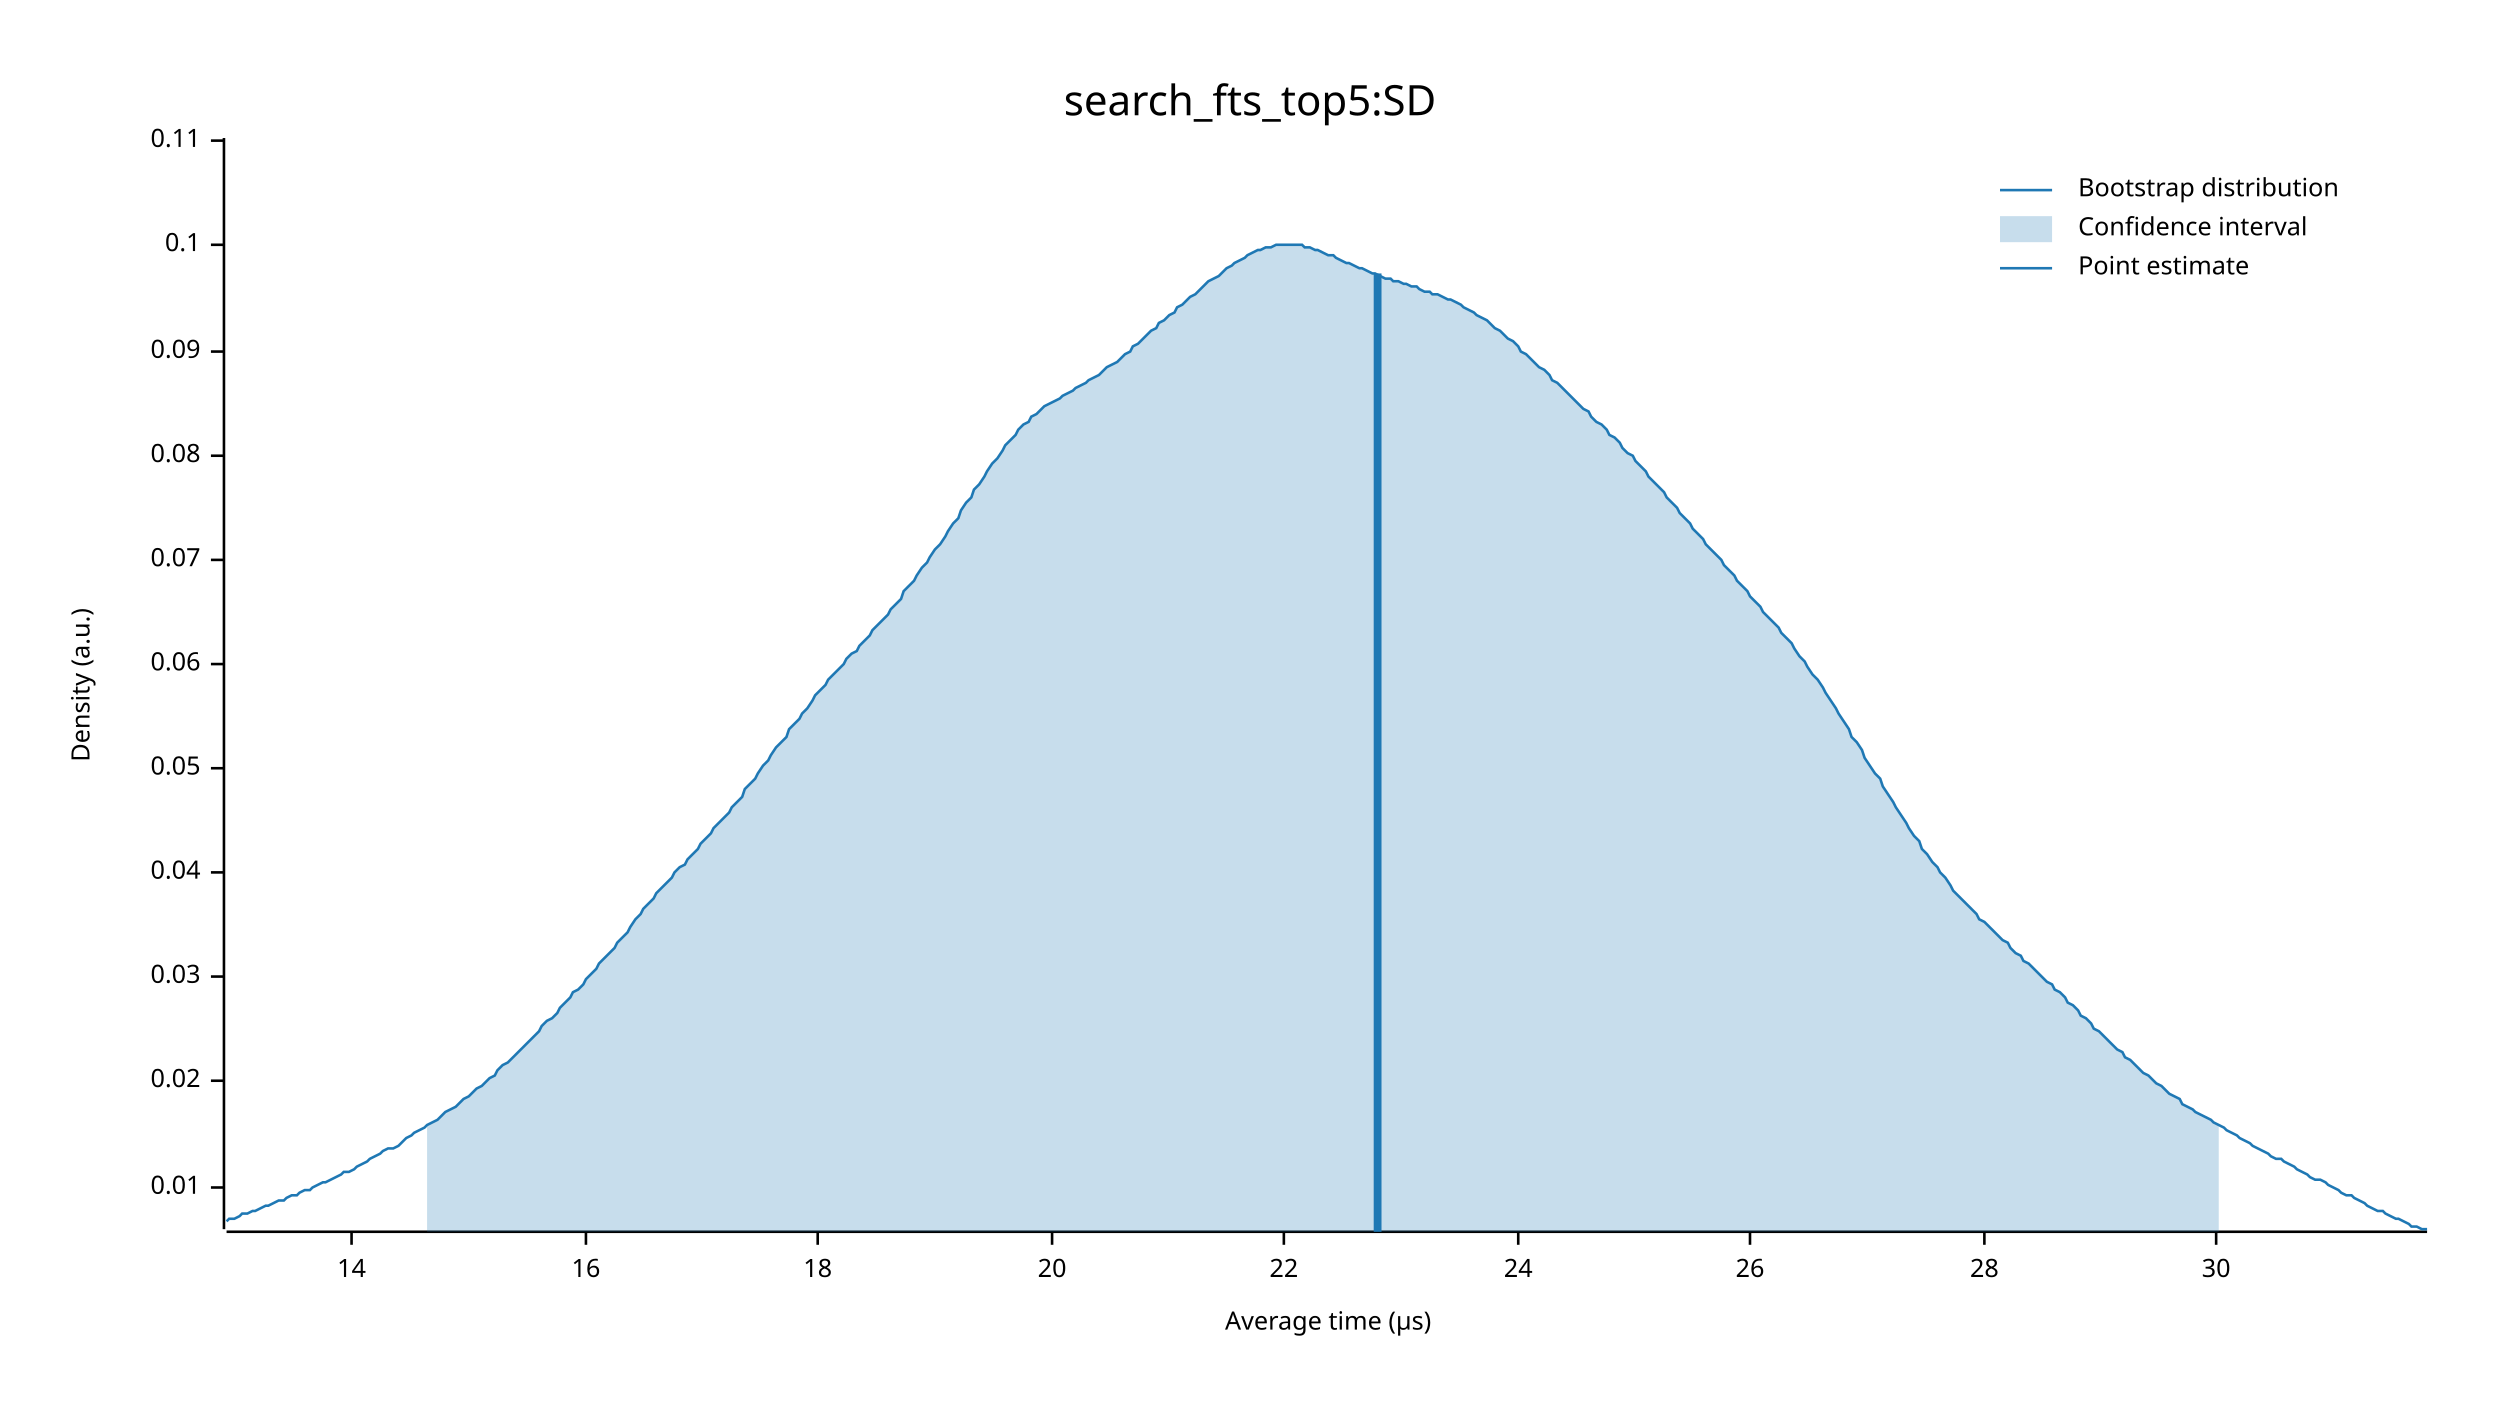
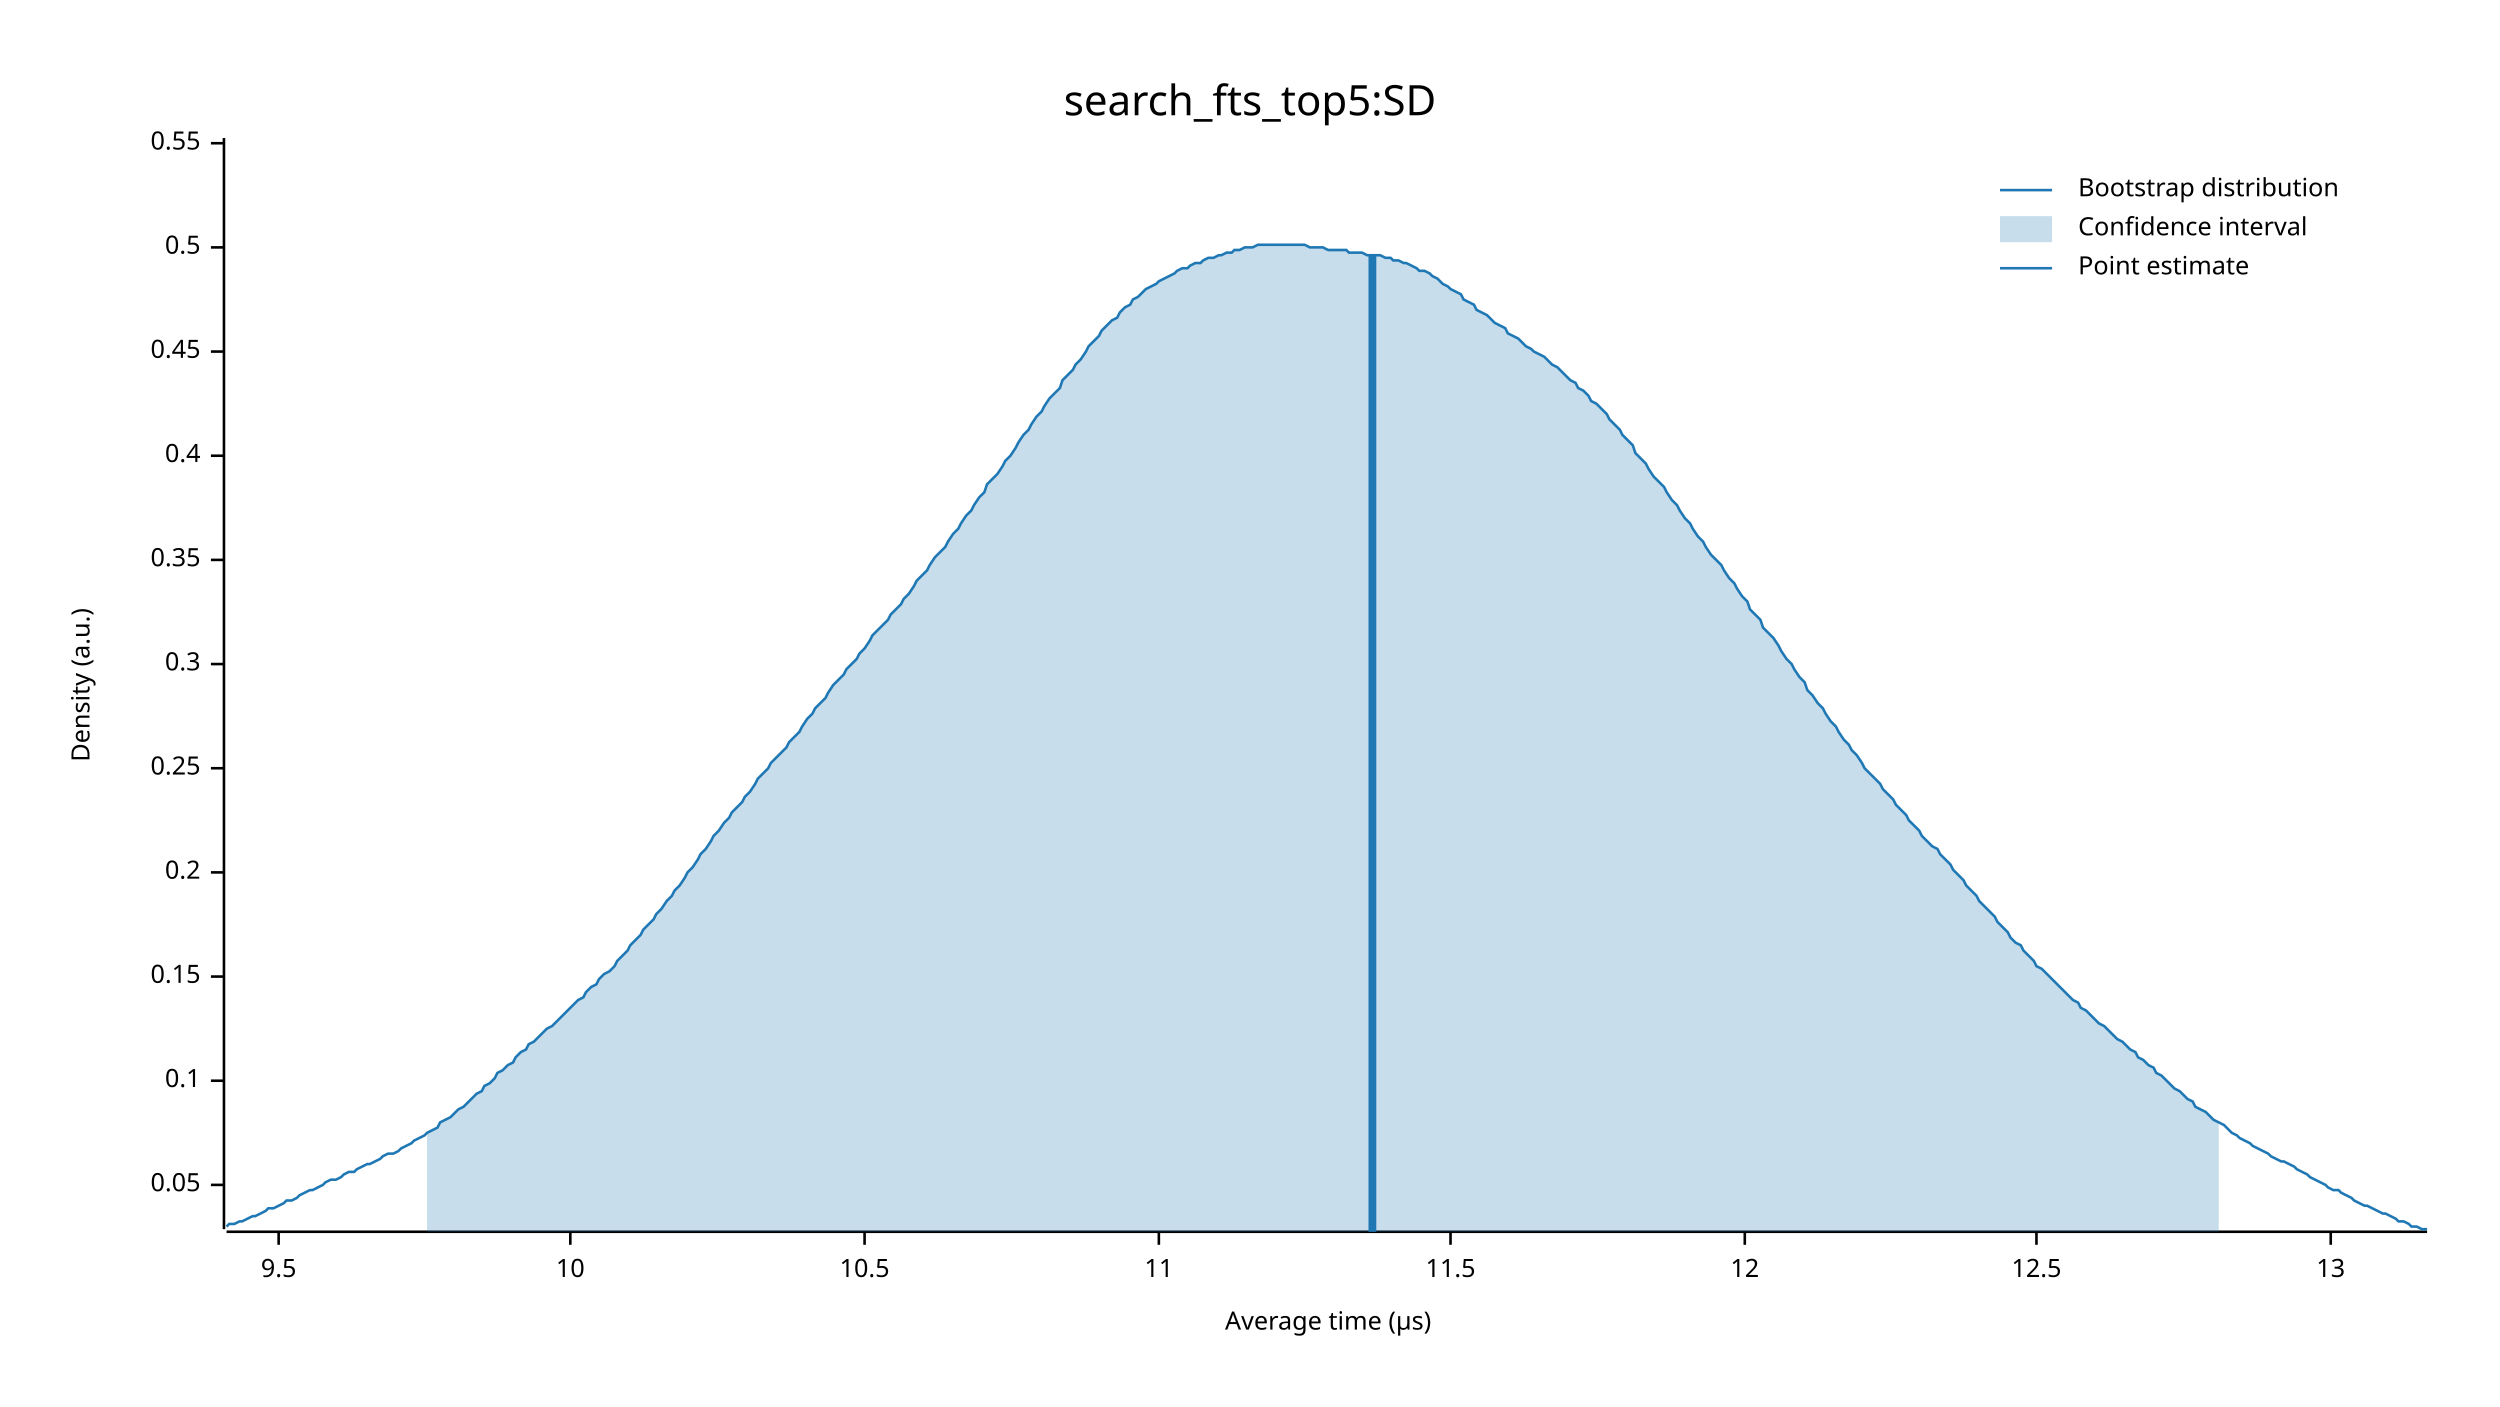
<svg xmlns="http://www.w3.org/2000/svg" width="960" height="540" viewBox="0 0 960 540">
  <text x="480" y="32" dy="0.76em" text-anchor="middle" font-family="sans-serif" font-size="16.129" opacity="1" fill="#000000">
search_fts_top5:SD
</text>
  <text x="27" y="263" dy="0.76em" text-anchor="middle" font-family="sans-serif" font-size="9.677" opacity="1" fill="#000000" transform="rotate(270, 27, 263)">
Density (a.u.)
</text>
  <text x="510" y="513" dy="-0.5ex" text-anchor="middle" font-family="sans-serif" font-size="9.677" opacity="1" fill="#000000">
Average time (µs)
</text>
  <polyline fill="none" opacity="1" stroke="#000000" stroke-width="1" points="86,53 86,472 " />
-   <text x="77" y="456" dy="0.5ex" text-anchor="end" font-family="sans-serif" font-size="9.677" opacity="1" fill="#000000">
- 0.01
+   <text x="77" y="455" dy="0.5ex" text-anchor="end" font-family="sans-serif" font-size="9.677" opacity="1" fill="#000000">
+ 0.05
</text>
-   <polyline fill="none" opacity="1" stroke="#000000" stroke-width="1" points="81,456 86,456 " />
+   <polyline fill="none" opacity="1" stroke="#000000" stroke-width="1" points="81,455 86,455 " />
  <text x="77" y="415" dy="0.5ex" text-anchor="end" font-family="sans-serif" font-size="9.677" opacity="1" fill="#000000">
- 0.02
+ 0.1
</text>
  <polyline fill="none" opacity="1" stroke="#000000" stroke-width="1" points="81,415 86,415 " />
  <text x="77" y="375" dy="0.5ex" text-anchor="end" font-family="sans-serif" font-size="9.677" opacity="1" fill="#000000">
- 0.03
+ 0.15
</text>
  <polyline fill="none" opacity="1" stroke="#000000" stroke-width="1" points="81,375 86,375 " />
  <text x="77" y="335" dy="0.5ex" text-anchor="end" font-family="sans-serif" font-size="9.677" opacity="1" fill="#000000">
- 0.04
+ 0.2
</text>
  <polyline fill="none" opacity="1" stroke="#000000" stroke-width="1" points="81,335 86,335 " />
  <text x="77" y="295" dy="0.5ex" text-anchor="end" font-family="sans-serif" font-size="9.677" opacity="1" fill="#000000">
- 0.05
+ 0.25
</text>
  <polyline fill="none" opacity="1" stroke="#000000" stroke-width="1" points="81,295 86,295 " />
  <text x="77" y="255" dy="0.5ex" text-anchor="end" font-family="sans-serif" font-size="9.677" opacity="1" fill="#000000">
- 0.06
+ 0.3
</text>
  <polyline fill="none" opacity="1" stroke="#000000" stroke-width="1" points="81,255 86,255 " />
  <text x="77" y="215" dy="0.5ex" text-anchor="end" font-family="sans-serif" font-size="9.677" opacity="1" fill="#000000">
- 0.07
+ 0.35
</text>
  <polyline fill="none" opacity="1" stroke="#000000" stroke-width="1" points="81,215 86,215 " />
  <text x="77" y="175" dy="0.5ex" text-anchor="end" font-family="sans-serif" font-size="9.677" opacity="1" fill="#000000">
- 0.08
+ 0.4
</text>
  <polyline fill="none" opacity="1" stroke="#000000" stroke-width="1" points="81,175 86,175 " />
  <text x="77" y="135" dy="0.5ex" text-anchor="end" font-family="sans-serif" font-size="9.677" opacity="1" fill="#000000">
- 0.09
+ 0.45
</text>
  <polyline fill="none" opacity="1" stroke="#000000" stroke-width="1" points="81,135 86,135 " />
-   <text x="77" y="94" dy="0.5ex" text-anchor="end" font-family="sans-serif" font-size="9.677" opacity="1" fill="#000000">
- 0.1
+   <text x="77" y="95" dy="0.5ex" text-anchor="end" font-family="sans-serif" font-size="9.677" opacity="1" fill="#000000">
+ 0.5
</text>
-   <polyline fill="none" opacity="1" stroke="#000000" stroke-width="1" points="81,94 86,94 " />
-   <text x="77" y="54" dy="0.5ex" text-anchor="end" font-family="sans-serif" font-size="9.677" opacity="1" fill="#000000">
- 0.11
+   <polyline fill="none" opacity="1" stroke="#000000" stroke-width="1" points="81,95 86,95 " />
+   <text x="77" y="55" dy="0.5ex" text-anchor="end" font-family="sans-serif" font-size="9.677" opacity="1" fill="#000000">
+ 0.55
</text>
-   <polyline fill="none" opacity="1" stroke="#000000" stroke-width="1" points="81,54 86,54 " />
+   <polyline fill="none" opacity="1" stroke="#000000" stroke-width="1" points="81,55 86,55 " />
  <polyline fill="none" opacity="1" stroke="#000000" stroke-width="1" points="87,473 932,473 " />
-   <text x="135" y="483" dy="0.76em" text-anchor="middle" font-family="sans-serif" font-size="9.677" opacity="1" fill="#000000">
- 14
+   <text x="107" y="483" dy="0.76em" text-anchor="middle" font-family="sans-serif" font-size="9.677" opacity="1" fill="#000000">
+ 9.5
</text>
-   <polyline fill="none" opacity="1" stroke="#000000" stroke-width="1" points="135,473 135,478 " />
-   <text x="225" y="483" dy="0.76em" text-anchor="middle" font-family="sans-serif" font-size="9.677" opacity="1" fill="#000000">
- 16
+   <polyline fill="none" opacity="1" stroke="#000000" stroke-width="1" points="107,473 107,478 " />
+   <text x="219" y="483" dy="0.76em" text-anchor="middle" font-family="sans-serif" font-size="9.677" opacity="1" fill="#000000">
+ 10
</text>
-   <polyline fill="none" opacity="1" stroke="#000000" stroke-width="1" points="225,473 225,478 " />
-   <text x="314" y="483" dy="0.76em" text-anchor="middle" font-family="sans-serif" font-size="9.677" opacity="1" fill="#000000">
- 18
+   <polyline fill="none" opacity="1" stroke="#000000" stroke-width="1" points="219,473 219,478 " />
+   <text x="332" y="483" dy="0.76em" text-anchor="middle" font-family="sans-serif" font-size="9.677" opacity="1" fill="#000000">
+ 10.5
</text>
-   <polyline fill="none" opacity="1" stroke="#000000" stroke-width="1" points="314,473 314,478 " />
-   <text x="404" y="483" dy="0.76em" text-anchor="middle" font-family="sans-serif" font-size="9.677" opacity="1" fill="#000000">
- 20
+   <polyline fill="none" opacity="1" stroke="#000000" stroke-width="1" points="332,473 332,478 " />
+   <text x="445" y="483" dy="0.76em" text-anchor="middle" font-family="sans-serif" font-size="9.677" opacity="1" fill="#000000">
+ 11
</text>
-   <polyline fill="none" opacity="1" stroke="#000000" stroke-width="1" points="404,473 404,478 " />
-   <text x="493" y="483" dy="0.76em" text-anchor="middle" font-family="sans-serif" font-size="9.677" opacity="1" fill="#000000">
- 22
+   <polyline fill="none" opacity="1" stroke="#000000" stroke-width="1" points="445,473 445,478 " />
+   <text x="557" y="483" dy="0.76em" text-anchor="middle" font-family="sans-serif" font-size="9.677" opacity="1" fill="#000000">
+ 11.5
</text>
-   <polyline fill="none" opacity="1" stroke="#000000" stroke-width="1" points="493,473 493,478 " />
-   <text x="583" y="483" dy="0.76em" text-anchor="middle" font-family="sans-serif" font-size="9.677" opacity="1" fill="#000000">
- 24
+   <polyline fill="none" opacity="1" stroke="#000000" stroke-width="1" points="557,473 557,478 " />
+   <text x="670" y="483" dy="0.76em" text-anchor="middle" font-family="sans-serif" font-size="9.677" opacity="1" fill="#000000">
+ 12
</text>
-   <polyline fill="none" opacity="1" stroke="#000000" stroke-width="1" points="583,473 583,478 " />
-   <text x="672" y="483" dy="0.76em" text-anchor="middle" font-family="sans-serif" font-size="9.677" opacity="1" fill="#000000">
- 26
+   <polyline fill="none" opacity="1" stroke="#000000" stroke-width="1" points="670,473 670,478 " />
+   <text x="782" y="483" dy="0.76em" text-anchor="middle" font-family="sans-serif" font-size="9.677" opacity="1" fill="#000000">
+ 12.5
</text>
-   <polyline fill="none" opacity="1" stroke="#000000" stroke-width="1" points="672,473 672,478 " />
-   <text x="762" y="483" dy="0.76em" text-anchor="middle" font-family="sans-serif" font-size="9.677" opacity="1" fill="#000000">
- 28
+   <polyline fill="none" opacity="1" stroke="#000000" stroke-width="1" points="782,473 782,478 " />
+   <text x="895" y="483" dy="0.76em" text-anchor="middle" font-family="sans-serif" font-size="9.677" opacity="1" fill="#000000">
+ 13
</text>
-   <polyline fill="none" opacity="1" stroke="#000000" stroke-width="1" points="762,473 762,478 " />
-   <text x="851" y="483" dy="0.76em" text-anchor="middle" font-family="sans-serif" font-size="9.677" opacity="1" fill="#000000">
- 30
- </text>
-   <polyline fill="none" opacity="1" stroke="#000000" stroke-width="1" points="851,473 851,478 " />
-   <polyline fill="none" opacity="1" stroke="#1F78B4" stroke-width="1" points="87,469 88,468 90,468 92,467 93,466 95,466 97,465 98,465 100,464 102,463 103,463 105,462 107,461 109,461 110,460 112,459 114,459 115,458 117,457 119,457 120,456 122,455 124,454 125,454 127,453 129,452 131,451 132,450 134,450 136,449 137,448 139,447 141,446 142,445 144,444 146,443 147,442 149,441 151,441 153,440 154,439 156,437 158,436 159,435 161,434 163,433 164,432 166,431 168,430 169,429 171,427 173,426 175,425 176,424 178,422 180,421 181,420 183,418 185,417 186,416 188,414 190,413 191,411 193,409 195,408 197,406 198,405 200,403 202,401 203,400 205,398 207,396 208,394 210,392 212,391 214,389 215,387 217,385 219,383 220,381 222,380 224,378 225,376 227,374 229,372 230,370 232,368 234,366 236,364 237,362 239,360 241,358 242,356 244,353 246,351 247,349 249,347 251,345 252,343 254,341 256,339 258,337 259,335 261,333 263,332 264,330 266,328 268,326 269,324 271,322 273,320 274,318 276,316 278,314 280,312 281,310 283,308 285,306 286,303 288,301 290,299 291,297 293,294 295,292 296,290 298,287 300,285 302,283 303,280 305,278 307,276 308,274 310,272 312,269 313,267 315,265 317,263 318,261 320,259 322,257 324,255 325,253 327,251 329,250 330,248 332,246 334,244 335,242 337,240 339,238 341,236 342,234 344,232 346,230 347,227 349,225 351,223 352,221 354,218 356,216 357,214 359,211 361,209 363,206 364,204 366,201 368,199 369,196 371,193 373,191 374,188 376,186 378,183 379,181 381,178 383,176 385,173 386,171 388,169 390,167 391,165 393,163 395,162 396,160 398,159 400,157 401,156 403,155 405,154 407,153 408,152 410,151 412,150 413,149 415,148 417,147 418,146 420,145 422,144 423,143 425,141 427,140 429,139 430,138 432,136 434,135 435,133 437,132 439,130 440,129 442,127 444,126 445,124 447,123 449,121 451,120 452,118 454,117 456,115 457,114 459,113 461,111 462,110 464,108 466,107 468,106 469,105 471,103 473,102 474,101 476,100 478,99 479,98 481,97 483,96 484,96 486,95 488,95 490,94 491,94 493,94 495,94 496,94 498,94 500,94 501,95 503,95 505,96 506,96 508,97 510,98 512,98 513,99 515,100 517,101 518,101 520,102 522,103 523,103 525,104 527,105 528,105 530,106 532,107 534,107 535,108 537,108 539,109 540,109 542,110 544,110 545,111 547,112 549,112 550,113 552,113 554,114 556,115 557,115 559,116 561,117 562,118 564,119 566,120 567,121 569,122 571,123 573,125 574,126 576,127 578,129 579,130 581,131 583,133 584,135 586,136 588,138 589,139 591,141 593,142 595,144 596,146 598,147 600,149 601,150 603,152 605,154 606,155 608,157 610,158 611,160 613,162 615,163 617,165 618,167 620,168 622,170 623,172 625,174 627,175 628,177 630,179 632,181 633,183 635,185 637,187 639,189 640,191 642,193 644,195 645,197 647,199 649,201 650,203 652,205 654,207 655,209 657,211 659,213 661,215 662,217 664,219 666,221 667,223 669,225 671,227 672,229 674,231 676,233 677,235 679,237 681,239 683,241 684,243 686,245 688,247 689,249 691,252 693,254 694,256 696,259 698,261 700,264 701,266 703,269 705,272 706,274 708,277 710,280 711,283 713,285 715,288 716,291 718,294 720,297 722,299 723,302 725,305 727,308 728,310 730,313 732,316 733,318 735,321 737,323 738,326 740,328 742,331 744,333 745,335 747,337 749,340 750,342 752,344 754,346 755,347 757,349 759,351 760,353 762,354 764,356 766,358 767,359 769,361 771,362 772,364 774,366 776,367 777,369 779,370 781,372 782,373 784,375 786,377 788,378 789,380 791,381 793,383 794,385 796,386 798,388 799,390 801,391 803,393 804,395 806,396 808,398 810,400 811,401 813,403 815,404 816,406 818,407 820,409 821,410 823,412 825,413 827,415 828,416 830,417 832,419 833,420 835,421 837,422 838,424 840,425 842,426 843,427 845,428 847,429 849,430 850,431 852,432 854,433 855,434 857,435 859,436 860,437 862,438 864,439 865,440 867,441 869,442 871,443 872,444 874,445 876,445 877,446 879,447 881,448 882,449 884,450 886,451 887,452 889,453 891,453 893,454 894,455 896,456 898,457 899,458 901,459 903,459 904,460 906,461 908,462 909,463 911,464 913,465 915,465 916,466 918,467 920,468 921,468 923,469 925,470 926,471 928,471 930,472 932,472 " />
-   <polygon opacity="0.25" fill="#1F78B4" points="164,432 166,431 168,430 169,429 171,427 173,426 175,425 176,424 178,422 180,421 181,420 183,418 185,417 186,416 188,414 190,413 191,411 193,409 195,408 197,406 198,405 200,403 202,401 203,400 205,398 207,396 208,394 210,392 212,391 214,389 215,387 217,385 219,383 220,381 222,380 224,378 225,376 227,374 229,372 230,370 232,368 234,366 236,364 237,362 239,360 241,358 242,356 244,353 246,351 247,349 249,347 251,345 252,343 254,341 256,339 258,337 259,335 261,333 263,332 264,330 266,328 268,326 269,324 271,322 273,320 274,318 276,316 278,314 280,312 281,310 283,308 285,306 286,303 288,301 290,299 291,297 293,294 295,292 296,290 298,287 300,285 302,283 303,280 305,278 307,276 308,274 310,272 312,269 313,267 315,265 317,263 318,261 320,259 322,257 324,255 325,253 327,251 329,250 330,248 332,246 334,244 335,242 337,240 339,238 341,236 342,234 344,232 346,230 347,227 349,225 351,223 352,221 354,218 356,216 357,214 359,211 361,209 363,206 364,204 366,201 368,199 369,196 371,193 373,191 374,188 376,186 378,183 379,181 381,178 383,176 385,173 386,171 388,169 390,167 391,165 393,163 395,162 396,160 398,159 400,157 401,156 403,155 405,154 407,153 408,152 410,151 412,150 413,149 415,148 417,147 418,146 420,145 422,144 423,143 425,141 427,140 429,139 430,138 432,136 434,135 435,133 437,132 439,130 440,129 442,127 444,126 445,124 447,123 449,121 451,120 452,118 454,117 456,115 457,114 459,113 461,111 462,110 464,108 466,107 468,106 469,105 471,103 473,102 474,101 476,100 478,99 479,98 481,97 483,96 484,96 486,95 488,95 490,94 491,94 493,94 495,94 496,94 498,94 500,94 501,95 503,95 505,96 506,96 508,97 510,98 512,98 513,99 515,100 517,101 518,101 520,102 522,103 523,103 525,104 527,105 528,105 530,106 532,107 534,107 535,108 537,108 539,109 540,109 542,110 544,110 545,111 547,112 549,112 550,113 552,113 554,114 556,115 557,115 559,116 561,117 562,118 564,119 566,120 567,121 569,122 571,123 573,125 574,126 576,127 578,129 579,130 581,131 583,133 584,135 586,136 588,138 589,139 591,141 593,142 595,144 596,146 598,147 600,149 601,150 603,152 605,154 606,155 608,157 610,158 611,160 613,162 615,163 617,165 618,167 620,168 622,170 623,172 625,174 627,175 628,177 630,179 632,181 633,183 635,185 637,187 639,189 640,191 642,193 644,195 645,197 647,199 649,201 650,203 652,205 654,207 655,209 657,211 659,213 661,215 662,217 664,219 666,221 667,223 669,225 671,227 672,229 674,231 676,233 677,235 679,237 681,239 683,241 684,243 686,245 688,247 689,249 691,252 693,254 694,256 696,259 698,261 700,264 701,266 703,269 705,272 706,274 708,277 710,280 711,283 713,285 715,288 716,291 718,294 720,297 722,299 723,302 725,305 727,308 728,310 730,313 732,316 733,318 735,321 737,323 738,326 740,328 742,331 744,333 745,335 747,337 749,340 750,342 752,344 754,346 755,347 757,349 759,351 760,353 762,354 764,356 766,358 767,359 769,361 771,362 772,364 774,366 776,367 777,369 779,370 781,372 782,373 784,375 786,377 788,378 789,380 791,381 793,383 794,385 796,386 798,388 799,390 801,391 803,393 804,395 806,396 808,398 810,400 811,401 813,403 815,404 816,406 818,407 820,409 821,410 823,412 825,413 827,415 828,416 830,417 832,419 833,420 835,421 837,422 838,424 840,425 842,426 843,427 845,428 847,429 849,430 850,431 852,432 852,473 164,473 " />
-   <polyline fill="none" opacity="1" stroke="#1F78B4" stroke-width="3" points="529,473 529,105 " />
+   <polyline fill="none" opacity="1" stroke="#000000" stroke-width="1" points="895,473 895,478 " />
+   <polyline fill="none" opacity="1" stroke="#1F78B4" stroke-width="1" points="87,471 88,470 90,470 92,469 93,469 95,468 97,467 98,467 100,466 102,465 103,464 105,464 107,463 109,462 110,461 112,461 114,460 115,459 117,458 119,457 120,457 122,456 124,455 125,454 127,453 129,453 131,452 132,451 134,450 136,450 137,449 139,448 141,447 142,447 144,446 146,445 147,444 149,443 151,443 153,442 154,441 156,440 158,439 159,438 161,437 163,436 164,435 166,434 168,433 169,431 171,430 173,429 175,427 176,426 178,425 180,423 181,422 183,420 185,419 186,417 188,416 190,414 191,412 193,411 195,409 197,408 198,406 200,404 202,403 203,401 205,400 207,398 208,397 210,395 212,394 214,392 215,391 217,389 219,387 220,386 222,384 224,383 225,381 227,379 229,378 230,376 232,374 234,373 236,371 237,369 239,367 241,365 242,363 244,361 246,359 247,357 249,355 251,353 252,351 254,349 256,346 258,344 259,342 261,340 263,337 264,335 266,333 268,330 269,328 271,326 273,323 274,321 276,319 278,316 280,314 281,312 283,310 285,308 286,306 288,304 290,301 291,299 293,297 295,295 296,293 298,291 300,289 302,287 303,285 305,283 307,281 308,279 310,276 312,274 313,272 315,270 317,268 318,266 320,263 322,261 324,259 325,257 327,255 329,253 330,251 332,249 334,246 335,244 337,242 339,240 341,238 342,236 344,234 346,232 347,230 349,228 351,225 352,223 354,221 356,219 357,217 359,214 361,212 363,210 364,208 366,205 368,203 369,201 371,198 373,196 374,194 376,191 378,189 379,186 381,184 383,182 385,179 386,177 388,175 390,172 391,170 393,167 395,165 396,163 398,160 400,158 401,156 403,153 405,151 407,149 408,146 410,144 412,142 413,140 415,138 417,135 418,133 420,131 422,129 423,127 425,125 427,123 429,122 430,120 432,118 434,117 435,115 437,114 439,112 440,111 442,110 444,109 445,108 447,107 449,106 451,105 452,104 454,103 456,103 457,102 459,101 461,101 462,100 464,99 466,99 468,98 469,98 471,97 473,97 474,96 476,96 478,95 479,95 481,95 483,94 484,94 486,94 488,94 490,94 491,94 493,94 495,94 496,94 498,94 500,94 501,94 503,95 505,95 506,95 508,95 510,96 512,96 513,96 515,96 517,96 518,97 520,97 522,97 523,97 525,98 527,98 528,98 530,98 532,99 534,99 535,100 537,100 539,101 540,101 542,102 544,103 545,104 547,104 549,105 550,106 552,107 554,109 556,110 557,111 559,112 561,113 562,115 564,116 566,117 567,119 569,120 571,121 573,123 574,124 576,125 578,126 579,128 581,129 583,130 584,131 586,133 588,134 589,135 591,136 593,137 595,139 596,140 598,141 600,143 601,144 603,146 605,147 606,149 608,150 610,152 611,154 613,155 615,157 617,159 618,161 620,163 622,165 623,167 625,169 627,171 628,174 630,176 632,178 633,180 635,183 637,185 639,187 640,189 642,192 644,194 645,196 647,199 649,201 650,203 652,206 654,208 655,210 657,213 659,215 661,217 662,219 664,222 666,224 667,226 669,229 671,231 672,234 674,236 676,238 677,241 679,243 681,245 683,248 684,250 686,253 688,255 689,257 691,260 693,262 694,265 696,267 698,270 700,272 701,274 703,277 705,279 706,281 708,284 710,286 711,288 713,290 715,293 716,295 718,297 720,299 722,301 723,303 725,305 727,307 728,309 730,311 732,313 733,315 735,317 737,319 738,321 740,323 742,325 744,326 745,328 747,330 749,332 750,334 752,336 754,338 755,340 757,342 759,344 760,346 762,348 764,350 766,352 767,354 769,356 771,358 772,360 774,362 776,363 777,365 779,367 781,369 782,371 784,372 786,374 788,376 789,377 791,379 793,381 794,382 796,384 798,385 799,387 801,388 803,390 804,391 806,393 808,394 810,396 811,397 813,399 815,400 816,401 818,403 820,404 821,406 823,407 825,409 827,410 828,412 830,413 832,415 833,416 835,418 837,419 838,420 840,422 842,423 843,425 845,426 847,427 849,429 850,430 852,431 854,432 855,433 857,435 859,436 860,437 862,438 864,439 865,440 867,441 869,442 871,443 872,444 874,445 876,446 877,446 879,447 881,448 882,449 884,450 886,451 887,452 889,453 891,454 893,455 894,456 896,457 898,457 899,458 901,459 903,460 904,461 906,462 908,463 909,463 911,464 913,465 915,466 916,466 918,467 920,468 921,469 923,469 925,470 926,471 928,471 930,472 932,472 " />
+   <polygon opacity="0.25" fill="#1F78B4" points="164,435 166,434 168,433 169,431 171,430 173,429 175,427 176,426 178,425 180,423 181,422 183,420 185,419 186,417 188,416 190,414 191,412 193,411 195,409 197,408 198,406 200,404 202,403 203,401 205,400 207,398 208,397 210,395 212,394 214,392 215,391 217,389 219,387 220,386 222,384 224,383 225,381 227,379 229,378 230,376 232,374 234,373 236,371 237,369 239,367 241,365 242,363 244,361 246,359 247,357 249,355 251,353 252,351 254,349 256,346 258,344 259,342 261,340 263,337 264,335 266,333 268,330 269,328 271,326 273,323 274,321 276,319 278,316 280,314 281,312 283,310 285,308 286,306 288,304 290,301 291,299 293,297 295,295 296,293 298,291 300,289 302,287 303,285 305,283 307,281 308,279 310,276 312,274 313,272 315,270 317,268 318,266 320,263 322,261 324,259 325,257 327,255 329,253 330,251 332,249 334,246 335,244 337,242 339,240 341,238 342,236 344,234 346,232 347,230 349,228 351,225 352,223 354,221 356,219 357,217 359,214 361,212 363,210 364,208 366,205 368,203 369,201 371,198 373,196 374,194 376,191 378,189 379,186 381,184 383,182 385,179 386,177 388,175 390,172 391,170 393,167 395,165 396,163 398,160 400,158 401,156 403,153 405,151 407,149 408,146 410,144 412,142 413,140 415,138 417,135 418,133 420,131 422,129 423,127 425,125 427,123 429,122 430,120 432,118 434,117 435,115 437,114 439,112 440,111 442,110 444,109 445,108 447,107 449,106 451,105 452,104 454,103 456,103 457,102 459,101 461,101 462,100 464,99 466,99 468,98 469,98 471,97 473,97 474,96 476,96 478,95 479,95 481,95 483,94 484,94 486,94 488,94 490,94 491,94 493,94 495,94 496,94 498,94 500,94 501,94 503,95 505,95 506,95 508,95 510,96 512,96 513,96 515,96 517,96 518,97 520,97 522,97 523,97 525,98 527,98 528,98 530,98 532,99 534,99 535,100 537,100 539,101 540,101 542,102 544,103 545,104 547,104 549,105 550,106 552,107 554,109 556,110 557,111 559,112 561,113 562,115 564,116 566,117 567,119 569,120 571,121 573,123 574,124 576,125 578,126 579,128 581,129 583,130 584,131 586,133 588,134 589,135 591,136 593,137 595,139 596,140 598,141 600,143 601,144 603,146 605,147 606,149 608,150 610,152 611,154 613,155 615,157 617,159 618,161 620,163 622,165 623,167 625,169 627,171 628,174 630,176 632,178 633,180 635,183 637,185 639,187 640,189 642,192 644,194 645,196 647,199 649,201 650,203 652,206 654,208 655,210 657,213 659,215 661,217 662,219 664,222 666,224 667,226 669,229 671,231 672,234 674,236 676,238 677,241 679,243 681,245 683,248 684,250 686,253 688,255 689,257 691,260 693,262 694,265 696,267 698,270 700,272 701,274 703,277 705,279 706,281 708,284 710,286 711,288 713,290 715,293 716,295 718,297 720,299 722,301 723,303 725,305 727,307 728,309 730,311 732,313 733,315 735,317 737,319 738,321 740,323 742,325 744,326 745,328 747,330 749,332 750,334 752,336 754,338 755,340 757,342 759,344 760,346 762,348 764,350 766,352 767,354 769,356 771,358 772,360 774,362 776,363 777,365 779,367 781,369 782,371 784,372 786,374 788,376 789,377 791,379 793,381 794,382 796,384 798,385 799,387 801,388 803,390 804,391 806,393 808,394 810,396 811,397 813,399 815,400 816,401 818,403 820,404 821,406 823,407 825,409 827,410 828,412 830,413 832,415 833,416 835,418 837,419 838,420 840,422 842,423 843,425 845,426 847,427 849,429 850,430 852,431 852,473 164,473 " />
+   <polyline fill="none" opacity="1" stroke="#1F78B4" stroke-width="3" points="527,473 527,98 " />
  <text x="798" y="68" dy="0.76em" text-anchor="start" font-family="sans-serif" font-size="9.677" opacity="1" fill="#000000">
Bootstrap distribution
</text>
  <text x="798" y="83" dy="0.76em" text-anchor="start" font-family="sans-serif" font-size="9.677" opacity="1" fill="#000000">
Confidence interval
</text>
  <text x="798" y="98" dy="0.76em" text-anchor="start" font-family="sans-serif" font-size="9.677" opacity="1" fill="#000000">
Point estimate
</text>
  <polyline fill="none" opacity="1" stroke="#1F78B4" stroke-width="1" points="768,73 788,73 " />
  <rect x="768" y="83" width="20" height="10" opacity="0.25" fill="#1F78B4" stroke="none" />
  <polyline fill="none" opacity="1" stroke="#1F78B4" stroke-width="1" points="768,103 788,103 " />
</svg>
